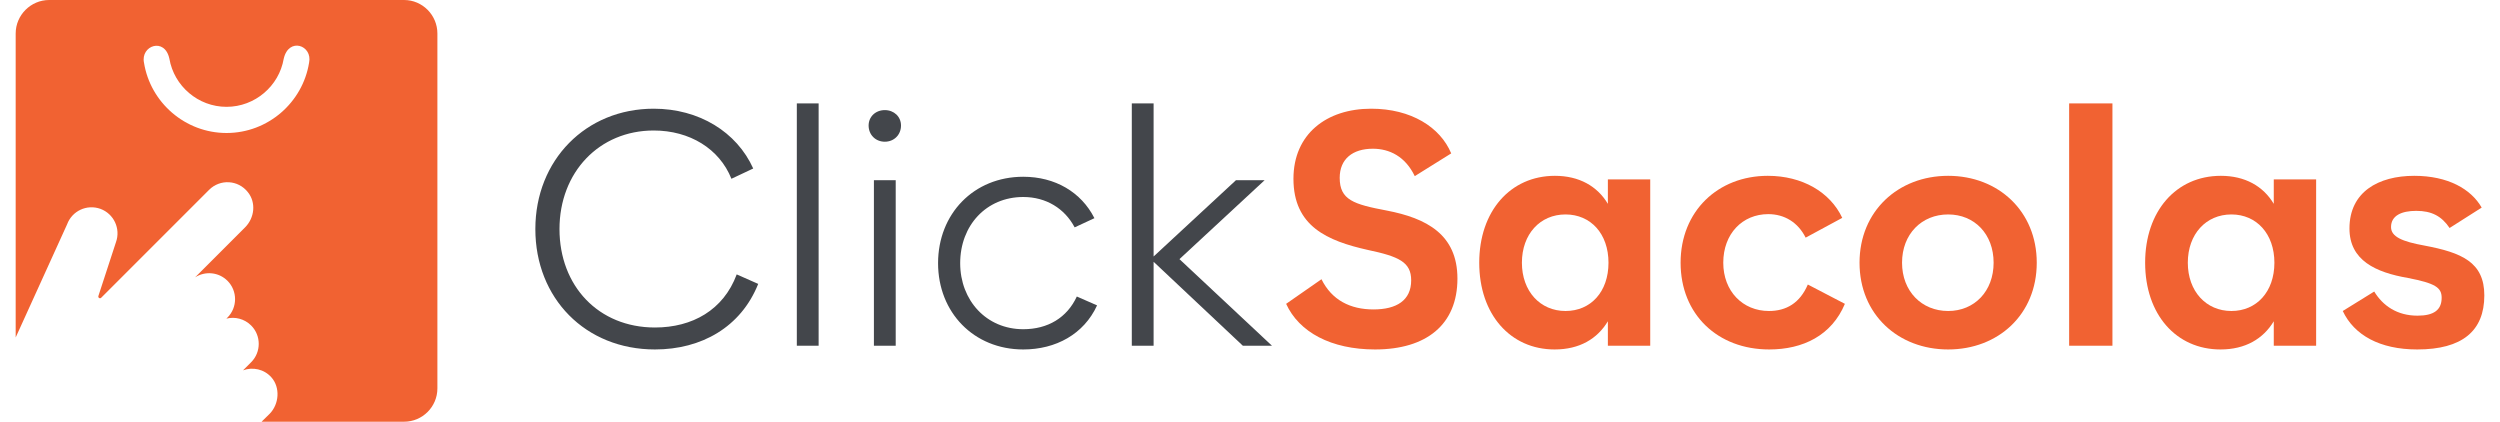
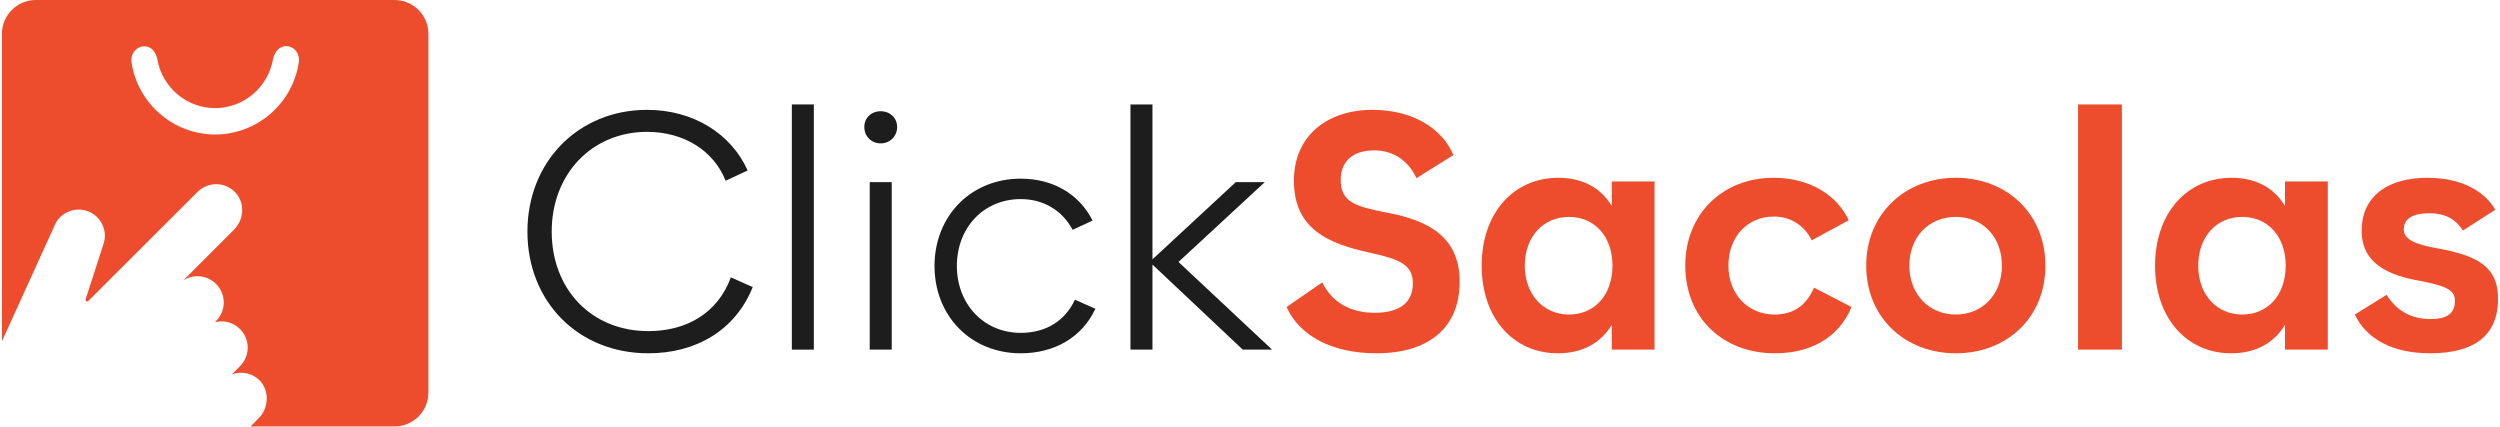
- <svg xmlns="http://www.w3.org/2000/svg" xml:space="preserve" width="160px" height="27px" version="1.1" style="shape-rendering:geometricPrecision; text-rendering:geometricPrecision; image-rendering:optimizeQuality; fill-rule:evenodd; clip-rule:evenodd" viewBox="0 0 158.52 27.09">
+ <svg xmlns="http://www.w3.org/2000/svg" xml:space="preserve" width="170px" height="29px" version="1.1" style="shape-rendering:geometricPrecision; text-rendering:geometricPrecision; image-rendering:optimizeQuality; fill-rule:evenodd; clip-rule:evenodd" viewBox="0 0 142.93 24.42">
  <defs>
    <style type="text/css">
   
-     .fil2 {fill:#F16232}
-     .fil0 {fill:#43464B;fill-rule:nonzero}
-     .fil1 {fill:#F16232;fill-rule:nonzero}
+     .fil2 {fill:#EE4D2D}
+     .fil0 {fill:#1D1D1D;fill-rule:nonzero}
+     .fil1 {fill:#EE4D2D;fill-rule:nonzero}
   
  </style>
  </defs>
  <g id="DESIGNED_x0020_BY_x0020_FREEPIK">
-     <path class="fil0" d="M41.05 22.44c2.98,0 5.52,-1.43 6.63,-4.21l-1.38 -0.61c-0.85,2.29 -2.85,3.41 -5.25,3.41 -3.63,0 -6.13,-2.67 -6.13,-6.32 0,-3.65 2.55,-6.33 6.05,-6.33 2.31,0 4.22,1.17 4.99,3.1l1.4 -0.66c-1.06,-2.35 -3.48,-3.84 -6.39,-3.84 -4.35,0 -7.6,3.29 -7.6,7.73 0,4.44 3.21,7.73 7.68,7.73z" />
-     <polygon id="_1" class="fil0" points="51.56,22.2 51.56,6.64 50.16,6.64 50.16,22.2 " />
-     <path id="_2" class="fil0" d="M55.81 9.1c0.59,0 1.04,-0.44 1.04,-1.04 0,-0.57 -0.45,-0.99 -1.04,-0.99 -0.59,0 -1.04,0.42 -1.04,0.99 0,0.6 0.45,1.04 1.04,1.04zm0.7 13.1l0 -10.63 -1.4 0 0 10.63 1.4 0z" />
-     <path id="_3" class="fil0" d="M64.7 22.44c2.09,0 3.89,-0.98 4.74,-2.83l-1.3 -0.57c-0.63,1.36 -1.86,2.1 -3.44,2.1 -2.37,0 -4.05,-1.85 -4.05,-4.24 0,-2.43 1.68,-4.25 4.05,-4.25 1.47,0 2.66,0.74 3.3,1.95l1.27 -0.59c-0.85,-1.68 -2.53,-2.66 -4.57,-2.66 -3.18,0 -5.47,2.38 -5.47,5.55 0,3.16 2.29,5.54 5.47,5.54z" />
-     <polygon id="_4" class="fil0" points="74.73,16.64 80.2,11.57 78.36,11.57 73.07,16.47 73.07,6.64 71.67,6.64 71.67,22.2 73.07,22.2 73.07,16.81 78.8,22.2 80.67,22.2 " />
-     <path id="_5" class="fil1" d="M87.29 22.44c3.3,0 5.29,-1.6 5.29,-4.55 0,-2.84 -1.99,-3.88 -4.54,-4.37 -2.12,-0.4 -3.02,-0.68 -3.02,-2.1 0,-1.21 0.83,-1.87 2.13,-1.87 1.06,0 2.08,0.49 2.69,1.76l2.34 -1.46c-0.7,-1.68 -2.57,-2.87 -5.14,-2.87 -2.87,0 -4.99,1.63 -4.99,4.5 0,3.06 2.19,3.99 4.78,4.57 1.99,0.42 2.78,0.78 2.78,1.95 0,1.29 -0.94,1.87 -2.42,1.87 -1.49,0 -2.68,-0.6 -3.34,-1.94l-2.27 1.58c0.83,1.82 2.89,2.93 5.71,2.93z" />
-     <path id="_6" class="fil1" d="M98.82 22.44c1.6,0 2.74,-0.68 3.42,-1.81l0 1.57 2.72 0 0 -10.68 -2.72 0 0 1.57c-0.68,-1.14 -1.85,-1.8 -3.4,-1.8 -2.86,0 -4.86,2.27 -4.86,5.58 0,3.32 2,5.57 4.84,5.57zm0.7 -2.47c-1.63,0 -2.8,-1.27 -2.8,-3.1 0,-1.84 1.17,-3.1 2.8,-3.1 1.62,0 2.76,1.24 2.76,3.1 0,1.87 -1.14,3.1 -2.76,3.1z" />
-     <path id="_7" class="fil1" d="M112.6 22.44c2.17,0 4.01,-0.9 4.86,-2.93l-2.38 -1.24c-0.51,1.19 -1.38,1.7 -2.5,1.7 -1.68,0 -2.93,-1.27 -2.93,-3.1 0,-1.86 1.23,-3.12 2.89,-3.12 1.04,0 1.91,0.53 2.4,1.51l2.35 -1.27c-0.78,-1.66 -2.57,-2.7 -4.78,-2.7 -3.2,0 -5.6,2.27 -5.6,5.58 0,3.32 2.38,5.57 5.69,5.57z" />
-     <path id="_8" class="fil1" d="M124.09 22.44c3.22,0 5.69,-2.25 5.69,-5.57 0,-3.31 -2.47,-5.58 -5.69,-5.58 -3.21,0 -5.69,2.27 -5.69,5.58 0,3.32 2.48,5.57 5.69,5.57zm0 -2.47c-1.7,0 -2.96,-1.27 -2.96,-3.1 0,-1.84 1.26,-3.1 2.96,-3.1 1.69,0 2.92,1.26 2.92,3.1 0,1.83 -1.23,3.1 -2.92,3.1z" />
-     <polygon id="_9" class="fil1" points="134.64,22.2 134.64,6.64 131.86,6.64 131.86,22.2 " />
-     <path id="_10" class="fil1" d="M141.58 22.44c1.59,0 2.74,-0.68 3.42,-1.81l0 1.57 2.72 0 0 -10.68 -2.72 0 0 1.57c-0.68,-1.14 -1.85,-1.8 -3.4,-1.8 -2.87,0 -4.86,2.27 -4.86,5.58 0,3.32 1.99,5.57 4.84,5.57zm0.7 -2.47c-1.63,0 -2.8,-1.27 -2.8,-3.1 0,-1.84 1.17,-3.1 2.8,-3.1 1.61,0 2.76,1.24 2.76,3.1 0,1.87 -1.15,3.1 -2.76,3.1z" />
-     <path id="_11" class="fil1" d="M154.21 22.44c2.89,0 4.31,-1.19 4.31,-3.47 0,-2.14 -1.46,-2.75 -3.84,-3.2 -1.44,-0.26 -2.15,-0.57 -2.15,-1.19 0,-0.74 0.68,-1.04 1.62,-1.04 0.99,0 1.63,0.34 2.14,1.1l2.06 -1.31c-0.68,-1.19 -2.16,-2.04 -4.33,-2.04 -2.31,0 -4.16,1.04 -4.16,3.38 0,2.05 1.68,2.82 3.76,3.18 1.76,0.34 2.16,0.62 2.16,1.27 0,0.79 -0.51,1.15 -1.55,1.15 -1.31,0 -2.23,-0.64 -2.78,-1.55l-2.02 1.25c0.73,1.55 2.38,2.47 4.78,2.47z" />
-     <path class="fil2" d="M2.15 0l22.79 0c1.18,0 2.14,0.97 2.14,2.15l0 22.79c0,1.18 -0.96,2.14 -2.14,2.14l-9.15 0 0.52 -0.51c0.61,-0.62 0.69,-1.69 0.11,-2.34 -0.47,-0.53 -1.2,-0.68 -1.82,-0.45l0.52 -0.52c0.65,-0.65 0.65,-1.71 0,-2.36 -0.43,-0.43 -1.04,-0.58 -1.59,-0.44l0.07 -0.07c0.65,-0.65 0.65,-1.71 0,-2.36 -0.56,-0.56 -1.43,-0.64 -2.08,-0.22l3.21 -3.21c0.61,-0.61 0.72,-1.59 0.18,-2.26 -0.63,-0.8 -1.79,-0.85 -2.49,-0.15l-6.93 6.93c-0.08,0.08 -0.21,0 -0.18,-0.11l1.13 -3.46c0.31,-0.86 -0.13,-1.82 -1,-2.14 -0.87,-0.31 -1.82,0.13 -2.14,1l-3.3 7.26 0 -19.52c0,-1.18 0.97,-2.15 2.15,-2.15zm16.69 4.03c-0.41,2.55 -2.64,4.51 -5.3,4.51 -2.66,0 -4.89,-1.96 -5.3,-4.51 -0.23,-1.1 1.33,-1.66 1.63,-0.26 0.3,1.75 1.84,3.09 3.67,3.09l0 0c1.83,0 3.37,-1.34 3.67,-3.08 0.32,-1.42 1.87,-0.87 1.63,0.25z" />
+     <path class="fil0" d="M37.02 20.23c2.68,0 4.97,-1.29 5.97,-3.79l-1.25 -0.56c-0.76,2.07 -2.56,3.08 -4.72,3.08 -3.28,0 -5.54,-2.41 -5.54,-5.7 0,-3.29 2.3,-5.71 5.46,-5.71 2.09,0 3.81,1.06 4.5,2.8l1.26 -0.59c-0.96,-2.13 -3.14,-3.47 -5.76,-3.47 -3.93,0 -6.85,2.97 -6.85,6.97 0,4 2.89,6.97 6.93,6.97z" />
+     <polygon id="_1" class="fil0" points="46.49,20.02 46.49,5.98 45.23,5.98 45.23,20.02 " />
+     <path id="_2" class="fil0" d="M50.32 8.21c0.53,0 0.94,-0.41 0.94,-0.94 0,-0.52 -0.41,-0.9 -0.94,-0.9 -0.54,0 -0.94,0.38 -0.94,0.9 0,0.53 0.4,0.94 0.94,0.94zm0.63 11.81l0 -9.59 -1.26 0 0 9.59 1.26 0z" />
+     <path id="_3" class="fil0" d="M58.34 20.23c1.88,0 3.5,-0.88 4.27,-2.55l-1.17 -0.52c-0.57,1.23 -1.68,1.9 -3.1,1.9 -2.14,0 -3.66,-1.67 -3.66,-3.83 0,-2.18 1.52,-3.83 3.66,-3.83 1.32,0 2.39,0.67 2.97,1.76l1.14 -0.53c-0.76,-1.52 -2.27,-2.4 -4.11,-2.4 -2.87,0 -4.94,2.15 -4.94,5 0,2.85 2.07,5 4.94,5z" />
+     <polygon id="_4" class="fil0" points="67.37,15 72.31,10.43 70.65,10.43 65.88,14.85 65.88,5.98 64.62,5.98 64.62,20.02 65.88,20.02 65.88,15.15 71.05,20.02 72.73,20.02 " />
+     <path id="_5" class="fil1" d="M78.71 20.23c2.96,0 4.76,-1.44 4.76,-4.1 0,-2.57 -1.8,-3.5 -4.09,-3.94 -1.92,-0.37 -2.72,-0.62 -2.72,-1.9 0,-1.09 0.74,-1.68 1.91,-1.68 0.96,0 1.88,0.44 2.43,1.59l2.11 -1.32c-0.63,-1.52 -2.32,-2.59 -4.63,-2.59 -2.59,0 -4.5,1.48 -4.5,4.06 0,2.76 1.97,3.6 4.31,4.11 1.79,0.39 2.5,0.71 2.5,1.77 0,1.16 -0.84,1.68 -2.18,1.68 -1.34,0 -2.41,-0.54 -3.01,-1.74l-2.04 1.41c0.74,1.65 2.6,2.65 5.15,2.65z" />
+     <path id="_6" class="fil1" d="M89.1 20.23c1.44,0 2.47,-0.62 3.08,-1.63l0 1.42 2.45 0 0 -9.63 -2.45 0 0 1.41c-0.61,-1.03 -1.66,-1.62 -3.06,-1.62 -2.59,0 -4.39,2.05 -4.39,5.03 0,2.99 1.8,5.02 4.37,5.02zm0.63 -2.22c-1.47,0 -2.53,-1.15 -2.53,-2.8 0,-1.66 1.06,-2.79 2.53,-2.79 1.46,0 2.49,1.11 2.49,2.79 0,1.69 -1.03,2.8 -2.49,2.8z" />
+     <path id="_7" class="fil1" d="M101.52 20.23c1.95,0 3.62,-0.81 4.39,-2.65l-2.15 -1.11c-0.46,1.08 -1.24,1.54 -2.26,1.54 -1.51,0 -2.64,-1.15 -2.64,-2.8 0,-1.68 1.11,-2.81 2.6,-2.81 0.94,0 1.73,0.48 2.17,1.36l2.12 -1.15c-0.71,-1.5 -2.31,-2.43 -4.3,-2.43 -2.9,0 -5.06,2.05 -5.06,5.03 0,2.99 2.15,5.02 5.13,5.02z" />
+     <path id="_8" class="fil1" d="M111.88 20.23c2.91,0 5.13,-2.03 5.13,-5.02 0,-2.98 -2.22,-5.03 -5.13,-5.03 -2.89,0 -5.13,2.05 -5.13,5.03 0,2.99 2.24,5.02 5.13,5.02zm0 -2.22c-1.53,0 -2.66,-1.15 -2.66,-2.8 0,-1.66 1.13,-2.79 2.66,-2.79 1.53,0 2.64,1.13 2.64,2.79 0,1.65 -1.11,2.8 -2.64,2.8z" />
+     <polygon id="_9" class="fil1" points="121.39,20.02 121.39,5.98 118.88,5.98 118.88,20.02 " />
+     <path id="_10" class="fil1" d="M127.65 20.23c1.44,0 2.47,-0.62 3.08,-1.63l0 1.42 2.45 0 0 -9.63 -2.45 0 0 1.41c-0.61,-1.03 -1.66,-1.62 -3.06,-1.62 -2.58,0 -4.38,2.05 -4.38,5.03 0,2.99 1.8,5.02 4.36,5.02zm0.63 -2.22c-1.47,0 -2.52,-1.15 -2.52,-2.8 0,-1.66 1.05,-2.79 2.52,-2.79 1.46,0 2.49,1.11 2.49,2.79 0,1.69 -1.03,2.8 -2.49,2.8z" />
+     <path id="_11" class="fil1" d="M139.04 20.23c2.6,0 3.89,-1.08 3.89,-3.12 0,-1.94 -1.33,-2.49 -3.47,-2.89 -1.3,-0.23 -1.93,-0.52 -1.93,-1.08 0,-0.67 0.61,-0.93 1.45,-0.93 0.9,0 1.48,0.3 1.94,0.99l1.85 -1.19c-0.61,-1.07 -1.95,-1.83 -3.9,-1.83 -2.09,0 -3.75,0.93 -3.75,3.04 0,1.86 1.51,2.55 3.38,2.87 1.59,0.31 1.96,0.56 1.96,1.15 0,0.71 -0.46,1.03 -1.4,1.03 -1.19,0 -2.01,-0.57 -2.51,-1.39l-1.82 1.13c0.65,1.39 2.15,2.22 4.31,2.22z" />
+     <path class="fil2" d="M1.94 0l20.54 0c1.07,0 1.94,0.87 1.94,1.94l0 20.54c0,1.07 -0.87,1.94 -1.94,1.94l-8.24 0 0.46 -0.47c0.56,-0.55 0.63,-1.52 0.11,-2.11 -0.43,-0.48 -1.09,-0.61 -1.65,-0.4l0.47 -0.47c0.59,-0.59 0.59,-1.54 0,-2.13 -0.39,-0.39 -0.93,-0.52 -1.43,-0.39l0.06 -0.07c0.59,-0.58 0.59,-1.54 0,-2.12 -0.51,-0.51 -1.29,-0.58 -1.87,-0.21l2.89 -2.89c0.55,-0.55 0.65,-1.43 0.17,-2.04 -0.57,-0.72 -1.62,-0.76 -2.25,-0.13l-6.25 6.24c-0.07,0.08 -0.19,0 -0.16,-0.09l1.01 -3.12c0.29,-0.78 -0.11,-1.64 -0.89,-1.93 -0.78,-0.28 -1.65,0.12 -1.93,0.9l-2.98 6.55 0 -17.6c0,-1.07 0.87,-1.94 1.94,-1.94zm15.05 3.63c-0.37,2.3 -2.38,4.07 -4.78,4.07 -2.4,0 -4.41,-1.77 -4.78,-4.07 -0.21,-0.99 1.2,-1.49 1.47,-0.23 0.27,1.58 1.65,2.79 3.31,2.79l0 0c1.65,0 3.03,-1.21 3.31,-2.79 0.29,-1.27 1.68,-0.78 1.47,0.23z" />
  </g>
</svg>
